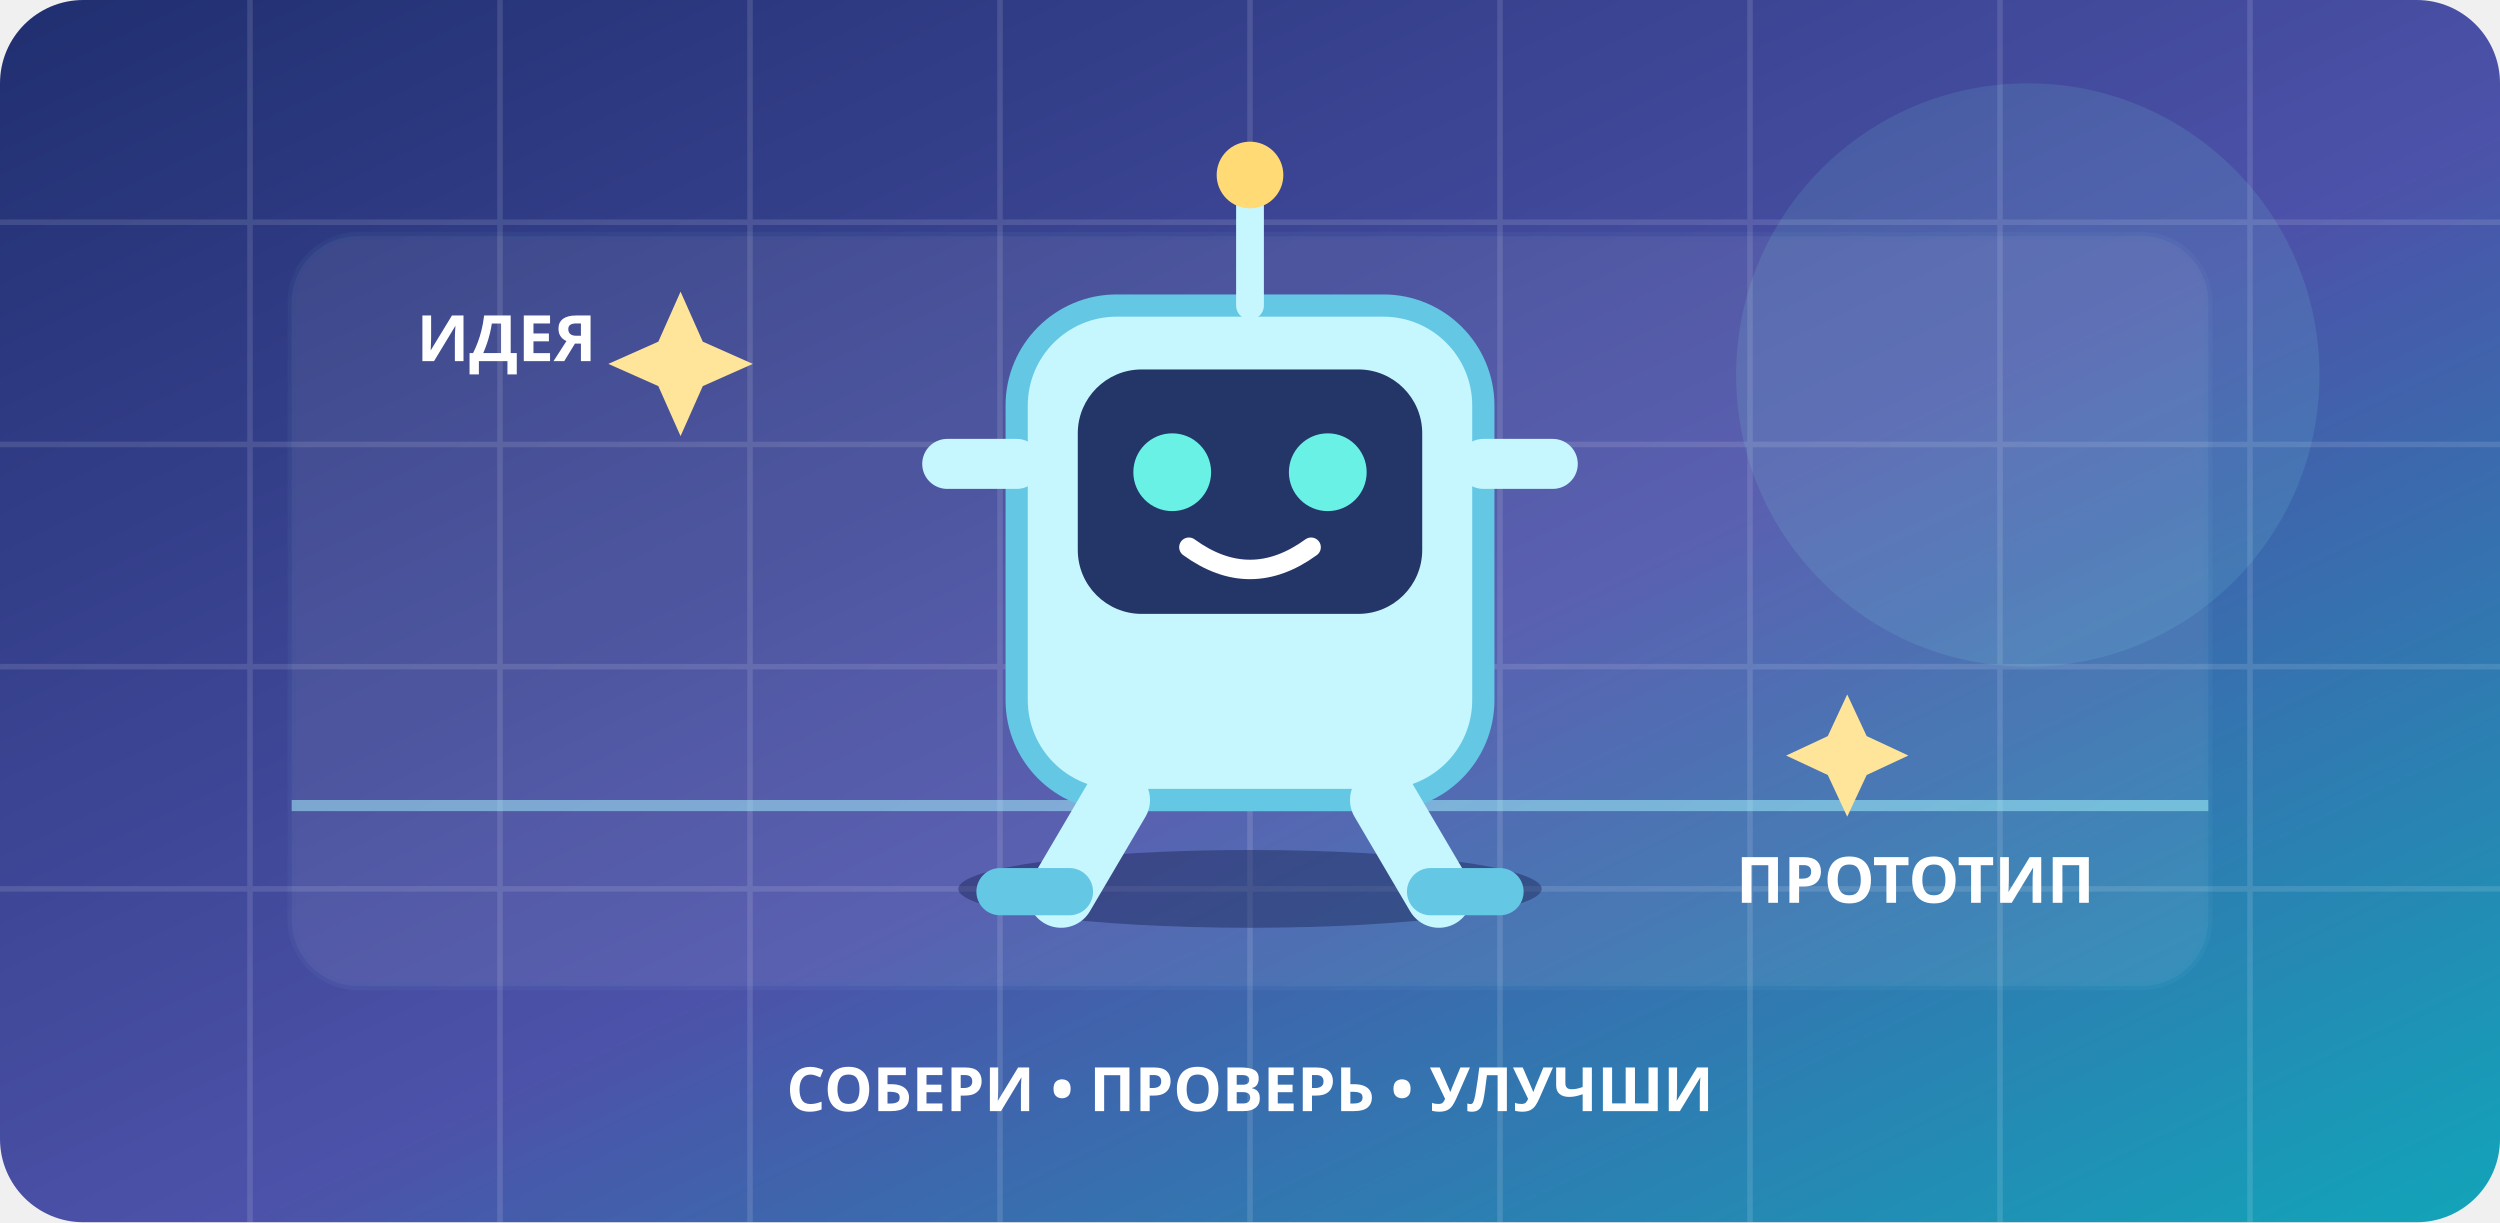
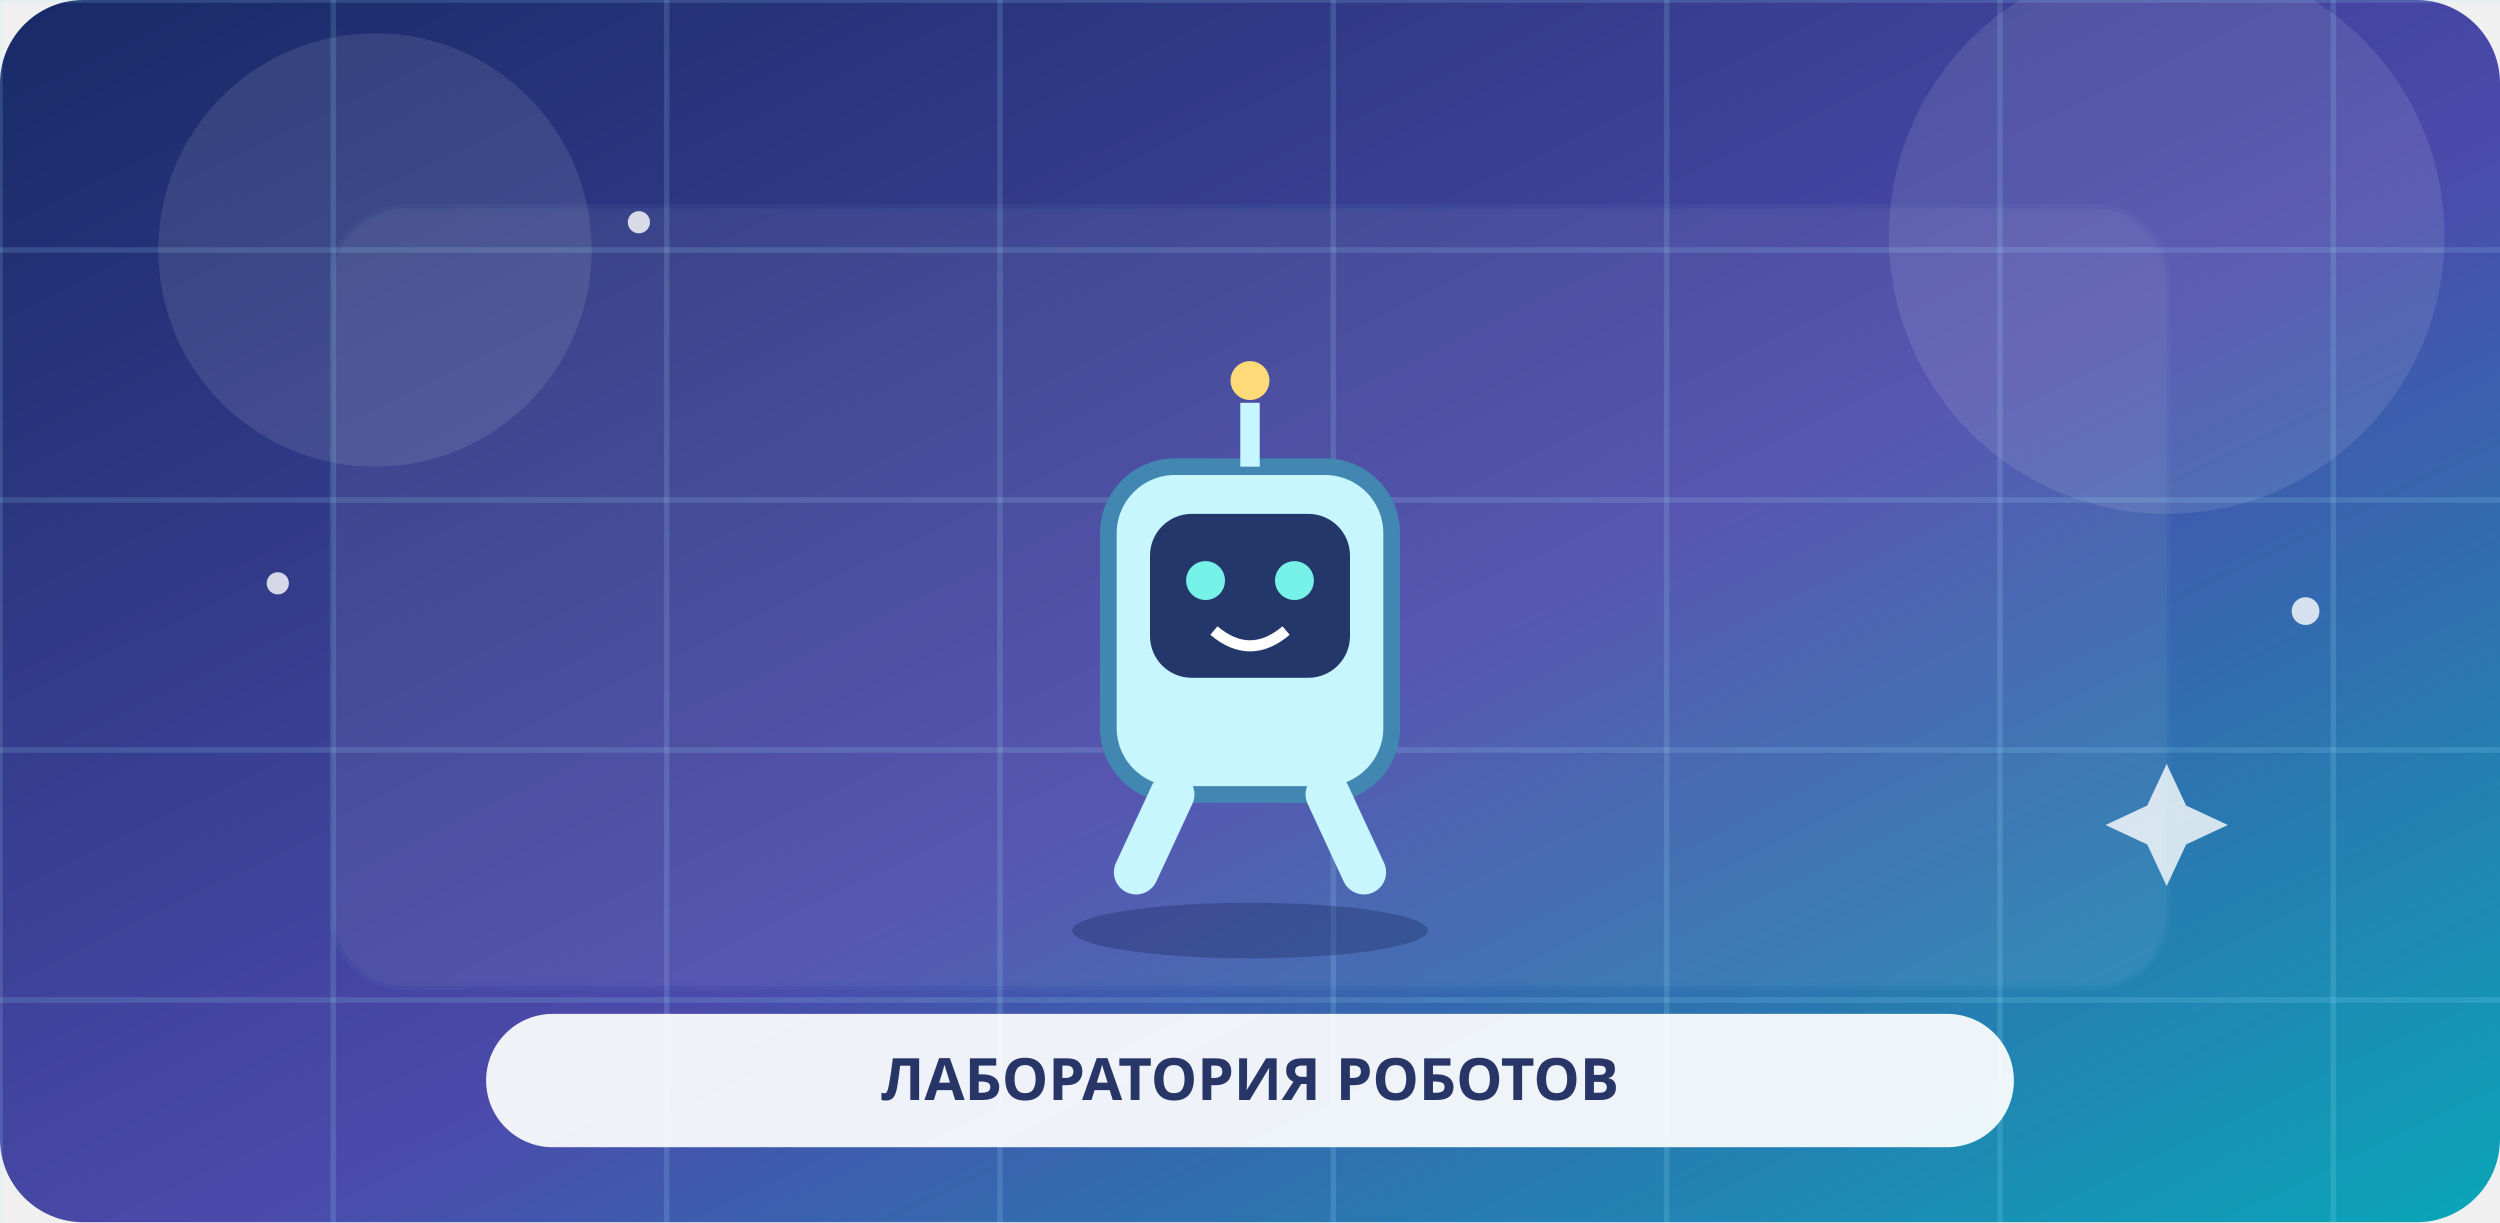
<svg xmlns="http://www.w3.org/2000/svg" viewBox="0 0 900 440">
  <defs>
    <linearGradient id="bg" x2="1" y2="1">
-       <stop stop-color="#202f70" />
-       <stop offset=".55" stop-color="#4c52a9" />
-       <stop offset="1" stop-color="#11a5b9" />
+       <stop stop-color="#172a66" />
+       <stop offset=".55" stop-color="#4b4aab" />
+       <stop offset="1" stop-color="#09a6b7" />
    </linearGradient>
  </defs>
  <rect width="900" height="440" rx="30" fill="url(#bg)" />
-   <g stroke="#ffffff" stroke-opacity=".12" stroke-width="2">
-     <path d="M0 80H900M0 160H900M0 240H900M0 320H900M90 0V440M180 0V440M270 0V440M360 0V440M450 0V440M540 0V440M630 0V440M720 0V440M810 0V440" />
+   <circle cx="135" cy="90" r="78" fill="#fff" opacity=".1" />
+   <circle cx="780" cy="85" r="100" fill="#fff" opacity=".1" />
+   <g fill="#fff" opacity=".8">
+     <circle cx="100" cy="210" r="4" />
+     <circle cx="230" cy="80" r="4" />
+     <circle cx="830" cy="220" r="5" />
+     <path d="M780 275l7 15 15 7-15 7-7 15-7-15-15-7 15-7z" />
  </g>
-   <circle cx="730" cy="135" r="105" fill="#83f0e3" opacity=".12" />
-   <rect x="105" y="85" width="690" height="270" rx="24" fill="#fff" opacity=".08" stroke="#a9f8ff" stroke-opacity=".45" stroke-width="3" />
-   <path d="M105 290H795" stroke="#a9f8ff" stroke-opacity=".5" stroke-width="4" />
-   <g transform="translate(450 175)">
-     <ellipse cy="145" rx="105" ry="14" fill="#111b4c" opacity=".4" />
-     <rect x="-84" y="-65" width="168" height="178" rx="36" fill="#c6f7ff" stroke="#64c7e4" stroke-width="8" />
-     <rect x="-62" y="-42" width="124" height="88" rx="23" fill="#243568" />
-     <circle cx="-28" cy="-5" r="14" fill="#69f1e5" />
-     <circle cx="28" cy="-5" r="14" fill="#69f1e5" />
-     <path d="M-22 22Q0 38 22 22" fill="none" stroke="#fff" stroke-width="7" stroke-linecap="round" />
-     <path d="M-48 113l-20 34M48 113l20 34" stroke="#c6f7ff" stroke-width="24" stroke-linecap="round" />
-     <path d="M-65 146h-25M65 146h25" stroke="#64c7e4" stroke-width="17" stroke-linecap="round" />
-     <path d="M0-65v-38" stroke="#c6f7ff" stroke-width="10" stroke-linecap="round" />
-     <circle cy="-112" r="12" fill="#ffda75" />
-     <path d="M-84-8h-25M84-8h25" stroke="#c6f7ff" stroke-width="18" stroke-linecap="round" />
+   <g stroke="#a9f5ff" stroke-opacity=".15" stroke-width="2">
+     <path d="M0 0V440" />
+     <path d="M120 0V440" />
+     <path d="M240 0V440" />
+     <path d="M360 0V440" />
+     <path d="M480 0V440" />
+     <path d="M600 0V440" />
+     <path d="M720 0V440" />
+     <path d="M840 0V440" />
+     <path d="M0 0H900" />
+     <path d="M0 90H900" />
+     <path d="M0 180H900" />
+     <path d="M0 270H900" />
+     <path d="M0 360H900" />
  </g>
-   <g fill="#ffe59a">
-     <path d="M245 105l8 18 18 8-18 8-8 18-8-18-18-8 18-8z" />
-     <path d="M665 250l7 15 15 7-15 7-7 15-7-15-15-7 15-7z" />
+   <rect x="120" y="75" width="660" height="280" rx="26" fill="#fff" opacity=".07" stroke="#a9f5ff" stroke-opacity=".5" stroke-width="3" />
+   <g transform="translate(450 215)">
+     <ellipse cy="120" rx="64" ry="10" fill="#111b4c" opacity=".3" />
+     <rect x="-51" y="-47" width="102" height="118" rx="24" fill="#c7f6ff" stroke="#4187b1" stroke-width="6" />
+     <rect x="-36" y="-30" width="72" height="59" rx="15" fill="#24376b" />
+     <circle cx="-16" cy="-6" r="7" fill="#76f2e8" />
+     <circle cx="16" cy="-6" r="7" fill="#76f2e8" />
+     <path d="M-13 12Q0 23 13 12" fill="none" stroke="#fff" stroke-width="4" />
+     <path d="M-28 71l-13 28M28 71l13 28" stroke="#c7f6ff" stroke-width="16" stroke-linecap="round" />
+     <path d="M0-47v-23" stroke="#c7f6ff" stroke-width="7" />
+     <circle cy="-78" r="7" fill="#ffda79" />
  </g>
-   <g font-family="system-ui" font-weight="800" fill="#fff">
-     <text x="150" y="130" font-size="23">ИДЕЯ</text>
-     <text x="625" y="325" font-size="23">ПРОТОТИП</text>
-     <text x="450" y="400" text-anchor="middle" font-size="22">СОБЕРИ • ПРОВЕРЬ • УЛУЧШИ</text>
-   </g>
+   <rect x="175" y="365" width="550" height="48" rx="24" fill="#fff" opacity=".92" />
+   <text x="450" y="396" text-anchor="middle" font-family="system-ui,sans-serif" font-size="21" font-weight="900" fill="#273567">ЛАБОРАТОРИЯ РОБОТОВ</text>
</svg>
